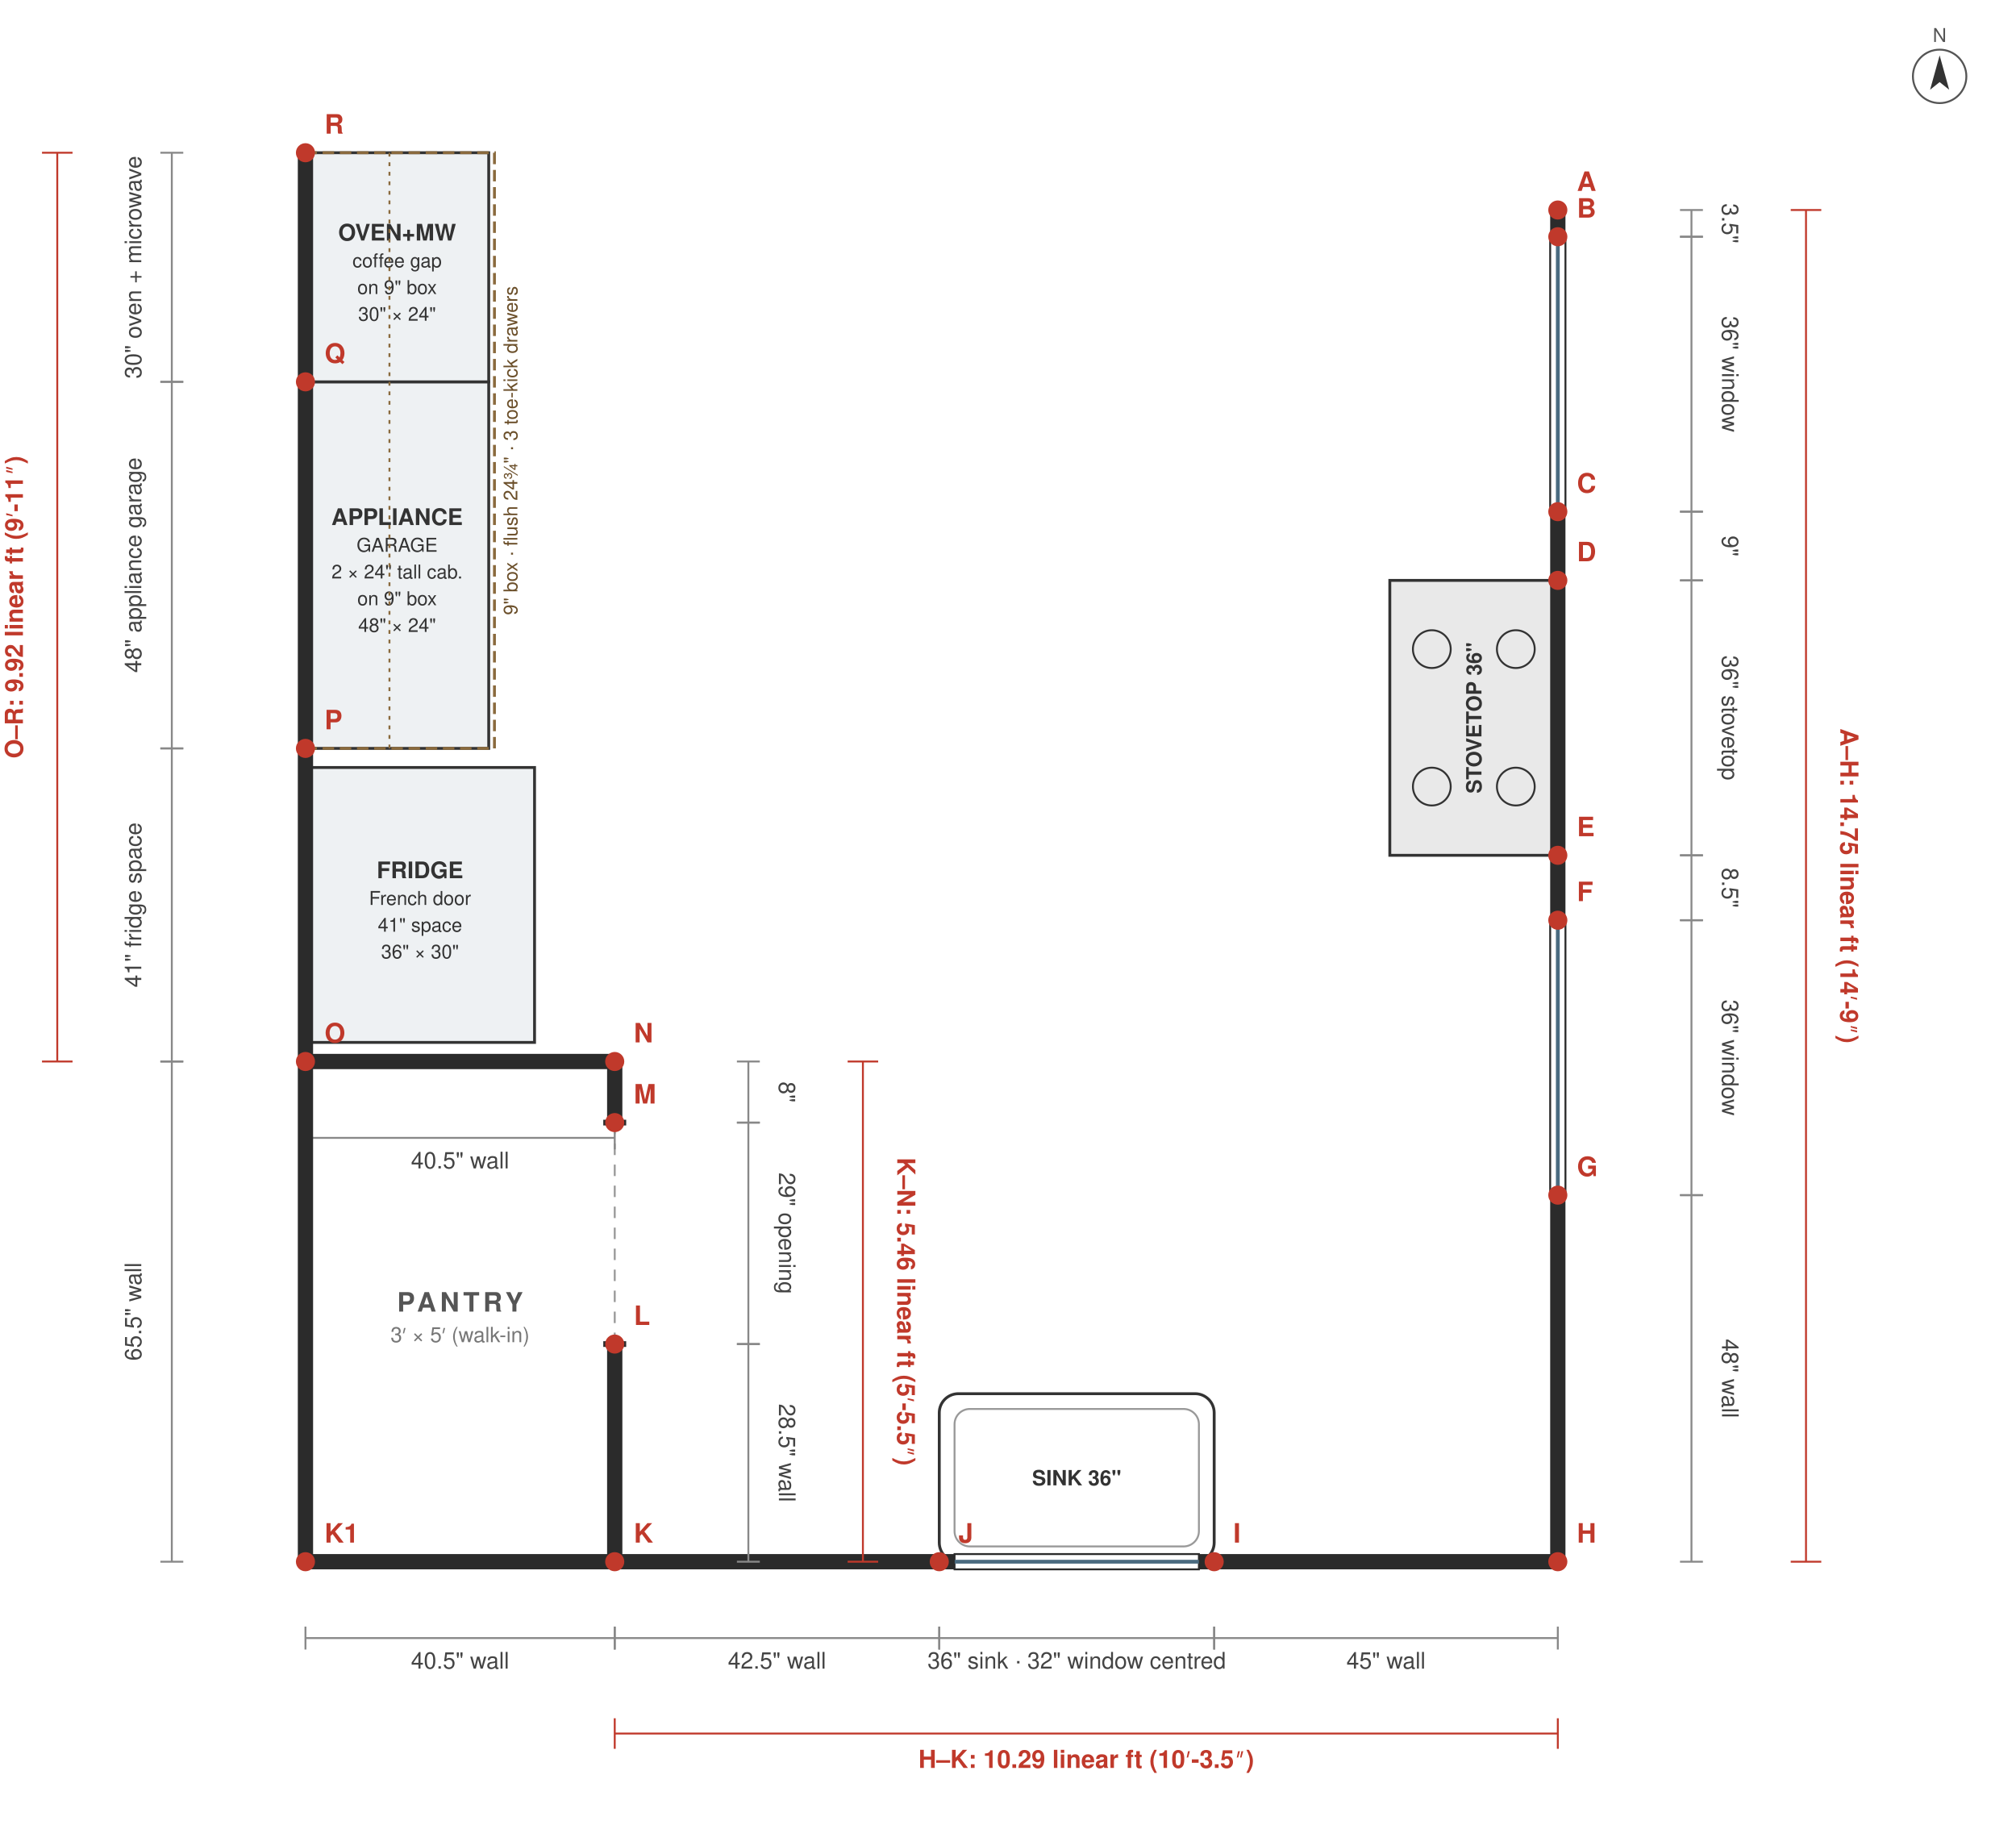
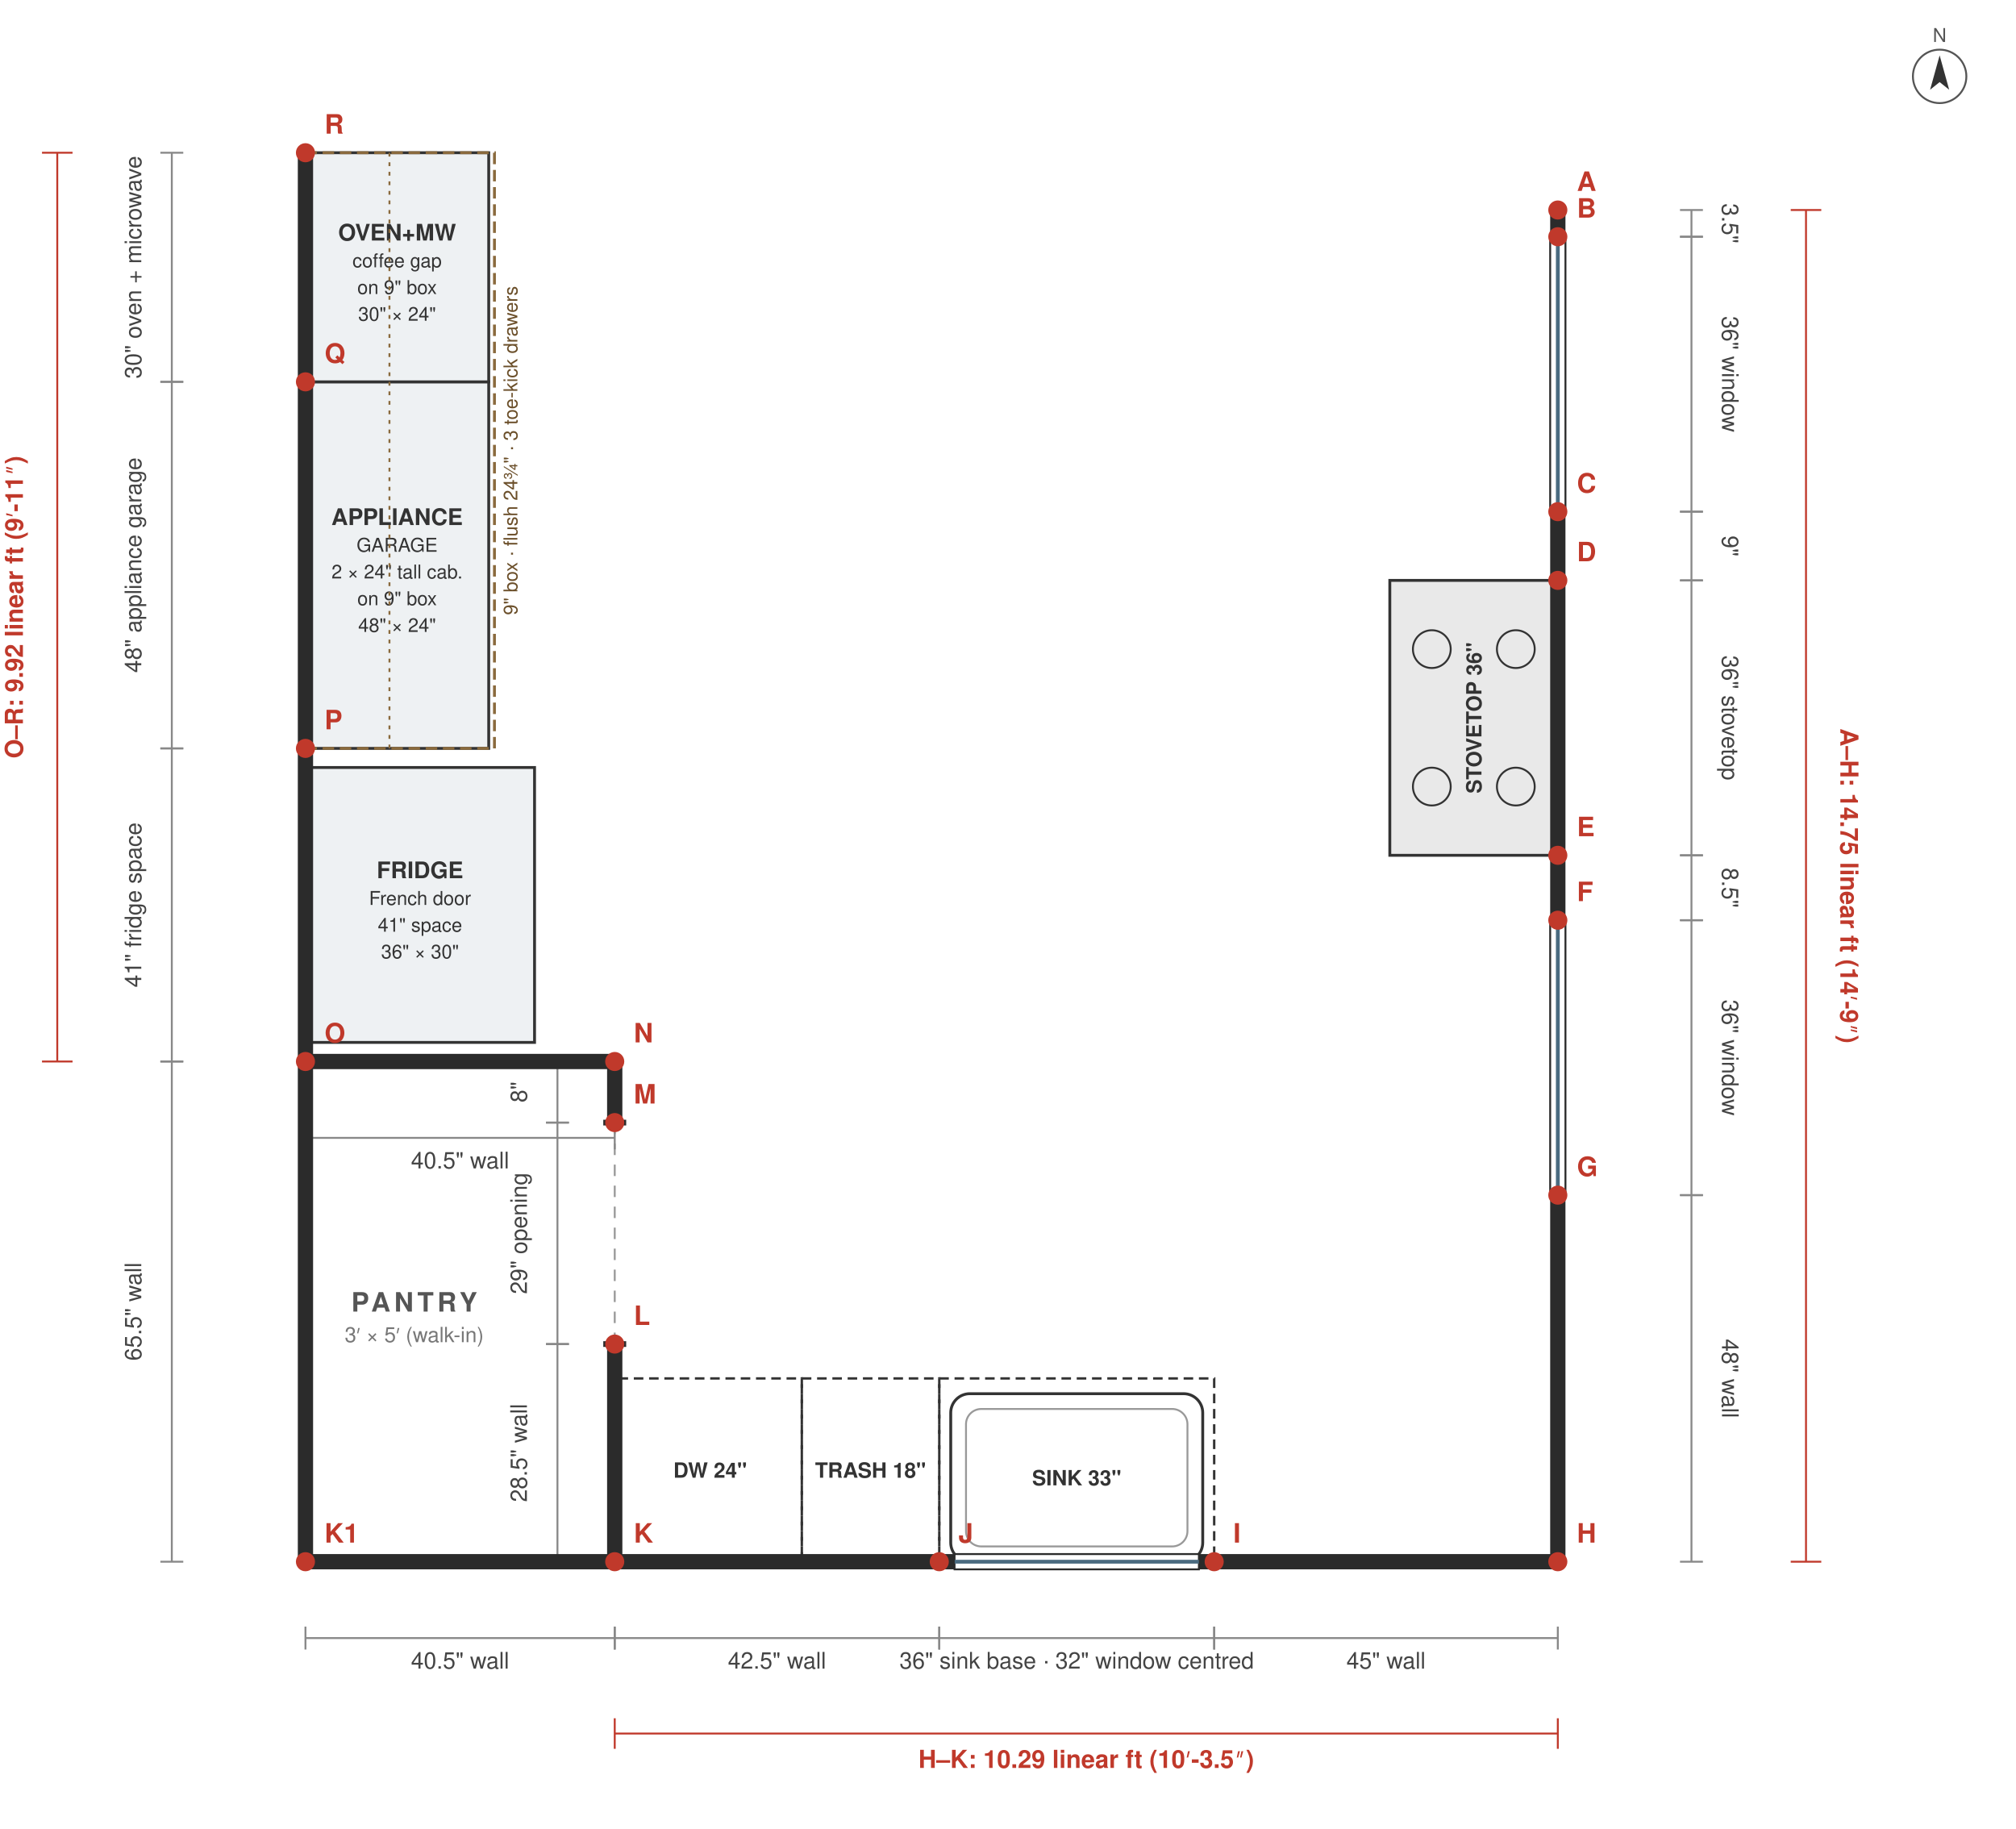
<svg xmlns="http://www.w3.org/2000/svg" viewBox="0 0 1056 958" width="1056" height="958" font-family="Helvetica, Arial, sans-serif">
  <rect width="1056" height="958" fill="#ffffff" />
  <g id="north" transform="translate(1016,40)">
    <circle r="14" fill="none" stroke="#555" />
    <path d="M 0 -11 L 5 7 L 0 3 L -5 7 Z" fill="#333" />
    <text y="-18" font-size="10" fill="#555" text-anchor="middle">N</text>
  </g>
  <g id="appliance-fridge">
    <rect x="160.0" y="402.0" width="120.0" height="144.0" fill="#eef1f3" stroke="#333" stroke-width="1.5" />
    <text x="220.0" y="460.0" font-size="12" font-weight="700" fill="#333" text-anchor="middle">FRIDGE</text>
    <text x="220.0" y="474.0" font-size="10" font-weight="400" fill="#333" text-anchor="middle">French door</text>
    <text x="220.0" y="488.0" font-size="10" font-weight="400" fill="#333" text-anchor="middle">41" space</text>
    <text x="220.0" y="502.0" font-size="10" font-weight="400" fill="#333" text-anchor="middle">36" × 30"</text>
  </g>
  <g id="appliance-appliance">
    <rect x="160.0" y="200.0" width="96.0" height="192.0" fill="#eef1f3" stroke="#333" stroke-width="1.5" />
    <text x="208.0" y="275.0" font-size="12" font-weight="700" fill="#333" text-anchor="middle">APPLIANCE</text>
    <text x="208.0" y="289.0" font-size="10" font-weight="400" fill="#333" text-anchor="middle">GARAGE</text>
    <text x="208.0" y="303.0" font-size="10" font-weight="400" fill="#333" text-anchor="middle">2 × 24" tall cab.</text>
    <text x="208.0" y="317.0" font-size="10" font-weight="400" fill="#333" text-anchor="middle">on 9" box</text>
    <text x="208.0" y="331.0" font-size="10" font-weight="400" fill="#333" text-anchor="middle">48" × 24"</text>
  </g>
  <g id="appliance-oven+mw">
    <rect x="160.0" y="80.0" width="96.0" height="120.0" fill="#eef1f3" stroke="#333" stroke-width="1.5" />
    <text x="208.0" y="126.0" font-size="12" font-weight="700" fill="#333" text-anchor="middle">OVEN+MW</text>
    <text x="208.0" y="140.0" font-size="10" font-weight="400" fill="#333" text-anchor="middle">coffee gap</text>
    <text x="208.0" y="154.0" font-size="10" font-weight="400" fill="#333" text-anchor="middle">on 9" box</text>
    <text x="208.0" y="168.0" font-size="10" font-weight="400" fill="#333" text-anchor="middle">30" × 24"</text>
  </g>
  <line x1="204.0" y1="80.0" x2="204.0" y2="392.0" stroke="#8a6a3d" stroke-width="1" stroke-dasharray="2 3" />
  <text x="271.0" y="236.0" font-size="10" fill="#6b4f2a" text-anchor="middle" transform="rotate(-90 271.0 236.0)">9" box · flush 24¾" · 3 toe-kick drawers</text>
  <rect x="160.0" y="80.0" width="99.0" height="312.0" fill="none" stroke="#8a6a3d" stroke-width="1.5" stroke-dasharray="6 3" />
  <g id="range-stovetop">
    <rect x="728.0" y="304.0" width="88.0" height="144.0" fill="#e9e9e9" stroke="#333" stroke-width="1.5" />
    <circle cx="750.0" cy="340.0" r="9.9" fill="none" stroke="#333" />
    <circle cx="750.0" cy="412.0" r="9.9" fill="none" stroke="#333" />
    <circle cx="794.0" cy="340.0" r="9.9" fill="none" stroke="#333" />
    <circle cx="794.0" cy="412.0" r="9.9" fill="none" stroke="#333" />
    <text x="776.0" y="376.0" font-size="11" font-weight="700" fill="#333" text-anchor="middle" transform="rotate(-90 776.0 376.0)">STOVETOP 36"</text>
  </g>
+   <g id="under-sink">
+     <rect x="492.0" y="722.0" width="144.0" height="96.0" fill="none" stroke="#333" stroke-width="1.25" stroke-dasharray="5 3" />
+     <text x="564.0" y="774.0" font-size="11" font-weight="700" fill="#333" text-anchor="middle">SINK BASE 36"</text>
+   </g>
  <g id="sink-sink">
-     <rect x="492.0" y="730.0" width="144.0" height="88.0" rx="10" fill="#fff" stroke="#333" stroke-width="1.5" />
-     <rect x="500.0" y="738.0" width="128.0" height="72.0" rx="8" fill="none" stroke="#999" />
-     <text x="564.0" y="778.0" font-size="11" font-weight="700" fill="#333" text-anchor="middle">SINK 36"</text>
+     <rect x="498.0" y="730.0" width="132.0" height="88.0" rx="10" fill="#fff" stroke="#333" stroke-width="1.5" />
+     <rect x="506.0" y="738.0" width="116.0" height="72.0" rx="8" fill="none" stroke="#999" />
+     <text x="564.0" y="778.0" font-size="11" font-weight="700" fill="#333" text-anchor="middle">SINK 33"</text>
+   </g>
+   <g id="under-trash">
+     <rect x="420.0" y="722.0" width="72.0" height="96.0" fill="none" stroke="#333" stroke-width="1.25" stroke-dasharray="5 3" />
+     <text x="456.0" y="774.0" font-size="11" font-weight="700" fill="#333" text-anchor="middle">TRASH 18"</text>
+   </g>
+   <g id="under-dw">
+     <rect x="324.0" y="722.0" width="96.0" height="96.0" fill="none" stroke="#333" stroke-width="1.25" stroke-dasharray="5 3" />
+     <text x="372.0" y="774.0" font-size="11" font-weight="700" fill="#333" text-anchor="middle">DW 24"</text>
  </g>
  <line id="wall-AB" x1="816.0" y1="110.0" x2="816.0" y2="124.0" stroke="#2b2b2b" stroke-width="8" />
  <g stroke="#888">
    <line x1="886.0" y1="110.0" x2="886.0" y2="124.0" />
    <line x1="880.0" y1="110.0" x2="892.0" y2="110.0" />
    <line x1="880.0" y1="124.0" x2="892.0" y2="124.0" />
  </g>
  <text x="902.0" y="117.0" font-size="12" fill="#444" text-anchor="middle" transform="rotate(90 902.0 117.0)">3.5"</text>
  <g id="window-BC">
    <rect x="812.0" y="124.0" width="8" height="144.0" fill="#fff" stroke="#2b2b2b" />
    <line x1="816.0" y1="124.0" x2="816.0" y2="268.0" stroke="#4a6b80" stroke-width="2" />
  </g>
  <g stroke="#888">
    <line x1="886.0" y1="124.0" x2="886.0" y2="268.0" />
    <line x1="880.0" y1="124.0" x2="892.0" y2="124.0" />
    <line x1="880.0" y1="268.0" x2="892.0" y2="268.0" />
  </g>
  <text x="902.0" y="196.0" font-size="12" fill="#444" text-anchor="middle" transform="rotate(90 902.0 196.0)">36" window</text>
  <line id="wall-CD" x1="816.0" y1="268.0" x2="816.0" y2="304.0" stroke="#2b2b2b" stroke-width="8" />
  <g stroke="#888">
    <line x1="886.0" y1="268.0" x2="886.0" y2="304.0" />
    <line x1="880.0" y1="268.0" x2="892.0" y2="268.0" />
    <line x1="880.0" y1="304.0" x2="892.0" y2="304.0" />
  </g>
  <text x="902.0" y="286.0" font-size="12" fill="#444" text-anchor="middle" transform="rotate(90 902.0 286.0)">9"</text>
  <line id="wall-DE" x1="816.0" y1="304.0" x2="816.0" y2="448.0" stroke="#2b2b2b" stroke-width="8" />
  <g stroke="#888">
    <line x1="886.0" y1="304.0" x2="886.0" y2="448.0" />
    <line x1="880.0" y1="304.0" x2="892.0" y2="304.0" />
    <line x1="880.0" y1="448.0" x2="892.0" y2="448.0" />
  </g>
  <text x="902.0" y="376.0" font-size="12" fill="#444" text-anchor="middle" transform="rotate(90 902.0 376.0)">36" stovetop</text>
  <line id="wall-EF" x1="816.0" y1="448.0" x2="816.0" y2="482.0" stroke="#2b2b2b" stroke-width="8" />
  <g stroke="#888">
    <line x1="886.0" y1="448.0" x2="886.0" y2="482.0" />
    <line x1="880.0" y1="448.0" x2="892.0" y2="448.0" />
    <line x1="880.0" y1="482.0" x2="892.0" y2="482.0" />
  </g>
  <text x="902.0" y="465.0" font-size="12" fill="#444" text-anchor="middle" transform="rotate(90 902.0 465.0)">8.5"</text>
  <g id="window-FG">
    <rect x="812.0" y="482.0" width="8" height="144.0" fill="#fff" stroke="#2b2b2b" />
    <line x1="816.0" y1="482.0" x2="816.0" y2="626.0" stroke="#4a6b80" stroke-width="2" />
  </g>
  <g stroke="#888">
    <line x1="886.0" y1="482.0" x2="886.0" y2="626.0" />
    <line x1="880.0" y1="482.0" x2="892.0" y2="482.0" />
    <line x1="880.0" y1="626.0" x2="892.0" y2="626.0" />
  </g>
  <text x="902.0" y="554.0" font-size="12" fill="#444" text-anchor="middle" transform="rotate(90 902.0 554.0)">36" window</text>
  <line id="wall-GH" x1="816.0" y1="626.0" x2="816.0" y2="818.0" stroke="#2b2b2b" stroke-width="8" />
  <g stroke="#888">
    <line x1="886.0" y1="626.0" x2="886.0" y2="818.0" />
    <line x1="880.0" y1="626.0" x2="892.0" y2="626.0" />
    <line x1="880.0" y1="818.0" x2="892.0" y2="818.0" />
  </g>
  <text x="902.0" y="722.0" font-size="12" fill="#444" text-anchor="middle" transform="rotate(90 902.0 722.0)">48" wall</text>
  <line id="wall-HI" x1="816.0" y1="818.0" x2="636.0" y2="818.0" stroke="#2b2b2b" stroke-width="8" />
  <g stroke="#888">
    <line x1="816.0" y1="858.0" x2="636.0" y2="858.0" />
    <line x1="816.0" y1="852.0" x2="816.0" y2="864.0" />
    <line x1="636.0" y1="852.0" x2="636.0" y2="864.0" />
  </g>
  <text x="726.0" y="874.0" font-size="12" fill="#444" text-anchor="middle">45" wall</text>
  <line id="wall-I_w1" x1="636.0" y1="818.0" x2="628.0" y2="818.0" stroke="#2b2b2b" stroke-width="8" />
  <g id="window-_w1_w2">
    <rect x="500.0" y="814.0" width="128.0" height="8" fill="#fff" stroke="#2b2b2b" />
    <line x1="628.0" y1="818.0" x2="500.0" y2="818.0" stroke="#4a6b80" stroke-width="2" />
  </g>
  <line id="wall-_w2J" x1="500.0" y1="818.0" x2="492.0" y2="818.0" stroke="#2b2b2b" stroke-width="8" />
  <line id="wall-JK" x1="492.0" y1="818.0" x2="322.0" y2="818.0" stroke="#2b2b2b" stroke-width="8" />
  <g stroke="#888">
    <line x1="492.0" y1="858.0" x2="322.0" y2="858.0" />
    <line x1="492.0" y1="852.0" x2="492.0" y2="864.0" />
    <line x1="322.0" y1="852.0" x2="322.0" y2="864.0" />
  </g>
  <text x="407.0" y="874.0" font-size="12" fill="#444" text-anchor="middle">42.5" wall</text>
  <line id="wall-KL" x1="322.0" y1="818.0" x2="322.0" y2="704.0" stroke="#2b2b2b" stroke-width="8" />
  <g stroke="#888">
-     <line x1="392.0" y1="818.0" x2="392.0" y2="704.0" />
-     <line x1="386.0" y1="818.0" x2="398.0" y2="818.0" />
-     <line x1="386.0" y1="704.0" x2="398.0" y2="704.0" />
-   </g>
-   <text x="408.0" y="761.0" font-size="12" fill="#444" text-anchor="middle" transform="rotate(90 408.0 761.0)">28.5" wall</text>
+     <line x1="292.0" y1="818.0" x2="292.0" y2="704.0" />
+     <line x1="286.0" y1="818.0" x2="298.0" y2="818.0" />
+     <line x1="286.0" y1="704.0" x2="298.0" y2="704.0" />
+   </g>
+   <text x="276.0" y="761.0" font-size="12" fill="#444" text-anchor="middle" transform="rotate(-90 276.0 761.0)">28.5" wall</text>
  <g id="opening-LM" stroke="#2b2b2b">
    <line x1="322.0" y1="704.0" x2="322.0" y2="588.0" stroke="#999" stroke-dasharray="6 5" />
    <line x1="316.0" y1="704.0" x2="328.0" y2="704.0" stroke-width="3" />
    <line x1="316.0" y1="588.0" x2="328.0" y2="588.0" stroke-width="3" />
  </g>
  <g stroke="#888">
-     <line x1="392.0" y1="704.0" x2="392.0" y2="588.0" />
-     <line x1="386.0" y1="704.0" x2="398.0" y2="704.0" />
-     <line x1="386.0" y1="588.0" x2="398.0" y2="588.0" />
-   </g>
-   <text x="408.0" y="646.0" font-size="12" fill="#444" text-anchor="middle" transform="rotate(90 408.0 646.0)">29" opening</text>
+     <line x1="292.0" y1="704.0" x2="292.0" y2="588.0" />
+     <line x1="286.0" y1="704.0" x2="298.0" y2="704.0" />
+     <line x1="286.0" y1="588.0" x2="298.0" y2="588.0" />
+   </g>
+   <text x="276.0" y="646.0" font-size="12" fill="#444" text-anchor="middle" transform="rotate(-90 276.0 646.0)">29" opening</text>
  <line id="wall-MN" x1="322.0" y1="588.0" x2="322.0" y2="556.0" stroke="#2b2b2b" stroke-width="8" />
  <g stroke="#888">
-     <line x1="392.0" y1="588.0" x2="392.0" y2="556.0" />
-     <line x1="386.0" y1="588.0" x2="398.0" y2="588.0" />
-     <line x1="386.0" y1="556.0" x2="398.0" y2="556.0" />
-   </g>
-   <text x="408.0" y="572.0" font-size="12" fill="#444" text-anchor="middle" transform="rotate(90 408.0 572.0)">8"</text>
+     <line x1="292.0" y1="588.0" x2="292.0" y2="556.0" />
+     <line x1="286.0" y1="588.0" x2="298.0" y2="588.0" />
+     <line x1="286.0" y1="556.0" x2="298.0" y2="556.0" />
+   </g>
+   <text x="276.0" y="572.0" font-size="12" fill="#444" text-anchor="middle" transform="rotate(-90 276.0 572.0)">8"</text>
  <line id="wall-NO" x1="322.0" y1="556.0" x2="160.0" y2="556.0" stroke="#2b2b2b" stroke-width="8" />
  <g stroke="#888">
    <line x1="322.0" y1="596.0" x2="160.0" y2="596.0" />
    <line x1="322.0" y1="590.0" x2="322.0" y2="602.0" />
    <line x1="160.0" y1="590.0" x2="160.0" y2="602.0" />
  </g>
  <text x="241.0" y="612.0" font-size="12" fill="#444" text-anchor="middle">40.5" wall</text>
  <line id="wall-OP" x1="160.0" y1="556.0" x2="160.0" y2="392.0" stroke="#2b2b2b" stroke-width="8" />
  <g stroke="#888">
    <line x1="90.0" y1="556.0" x2="90.0" y2="392.0" />
    <line x1="84.0" y1="556.0" x2="96.0" y2="556.0" />
    <line x1="84.0" y1="392.0" x2="96.0" y2="392.0" />
  </g>
  <text x="74.0" y="474.0" font-size="12" fill="#444" text-anchor="middle" transform="rotate(-90 74.0 474.0)">41" fridge space</text>
  <line id="wall-PQ" x1="160.0" y1="392.0" x2="160.0" y2="200.0" stroke="#2b2b2b" stroke-width="8" />
  <g stroke="#888">
    <line x1="90.0" y1="392.0" x2="90.0" y2="200.0" />
    <line x1="84.0" y1="392.0" x2="96.0" y2="392.0" />
    <line x1="84.0" y1="200.0" x2="96.0" y2="200.0" />
  </g>
  <text x="74.0" y="296.0" font-size="12" fill="#444" text-anchor="middle" transform="rotate(-90 74.0 296.0)">48" appliance garage</text>
  <line id="wall-QR" x1="160.0" y1="200.0" x2="160.0" y2="80.0" stroke="#2b2b2b" stroke-width="8" />
  <g stroke="#888">
    <line x1="90.0" y1="200.0" x2="90.0" y2="80.0" />
    <line x1="84.0" y1="200.0" x2="96.0" y2="200.0" />
    <line x1="84.0" y1="80.0" x2="96.0" y2="80.0" />
  </g>
  <text x="74.0" y="140.0" font-size="12" fill="#444" text-anchor="middle" transform="rotate(-90 74.0 140.0)">30" oven + microwave</text>
  <line id="wall-KK1" x1="322.0" y1="818.0" x2="160.0" y2="818.0" stroke="#2b2b2b" stroke-width="8" />
  <g stroke="#888">
    <line x1="322.0" y1="858.0" x2="160.0" y2="858.0" />
    <line x1="322.0" y1="852.0" x2="322.0" y2="864.0" />
    <line x1="160.0" y1="852.0" x2="160.0" y2="864.0" />
  </g>
  <text x="241.0" y="874.0" font-size="12" fill="#444" text-anchor="middle">40.5" wall</text>
  <line id="wall-K1O" x1="160.0" y1="818.0" x2="160.0" y2="556.0" stroke="#2b2b2b" stroke-width="8" />
  <g stroke="#888">
    <line x1="90.0" y1="818.0" x2="90.0" y2="556.0" />
    <line x1="84.0" y1="818.0" x2="96.0" y2="818.0" />
    <line x1="84.0" y1="556.0" x2="96.0" y2="556.0" />
  </g>
  <text x="74.0" y="687.0" font-size="12" fill="#444" text-anchor="middle" transform="rotate(-90 74.0 687.0)">65.5" wall</text>
  <g stroke="#888">
    <line x1="636.0" y1="858.0" x2="492.0" y2="858.0" />
    <line x1="636.0" y1="852.0" x2="636.0" y2="864.0" />
    <line x1="492.0" y1="852.0" x2="492.0" y2="864.0" />
  </g>
-   <text x="564.0" y="874.0" font-size="12" fill="#444" text-anchor="middle">36" sink · 32" window centred</text>
+   <text x="564.0" y="874.0" font-size="12" fill="#444" text-anchor="middle">36" sink base · 32" window centred</text>
  <g stroke="#c0392b">
    <line x1="946.0" y1="110.0" x2="946.0" y2="818.0" />
    <line x1="938.0" y1="110.0" x2="954.0" y2="110.0" />
    <line x1="938.0" y1="818.0" x2="954.0" y2="818.0" />
  </g>
  <text x="964.0" y="464.0" font-size="13" font-weight="700" fill="#c0392b" text-anchor="middle" transform="rotate(90 964.0 464.0)">A–H: 14.75 linear ft (14′-9″)</text>
  <g stroke="#c0392b">
    <line x1="816.0" y1="908.0" x2="322.0" y2="908.0" />
    <line x1="816.0" y1="900.0" x2="816.0" y2="916.0" />
    <line x1="322.0" y1="900.0" x2="322.0" y2="916.0" />
  </g>
  <text x="569.0" y="926.0" font-size="13" font-weight="700" fill="#c0392b" text-anchor="middle">H–K: 10.29 linear ft (10′-3.5″)</text>
  <g stroke="#c0392b">
-     <line x1="452.0" y1="818.0" x2="452.0" y2="556.0" />
-     <line x1="444.0" y1="818.0" x2="460.0" y2="818.0" />
-     <line x1="444.0" y1="556.0" x2="460.0" y2="556.0" />
-   </g>
-   <text x="470.0" y="687.0" font-size="13" font-weight="700" fill="#c0392b" text-anchor="middle" transform="rotate(90 470.0 687.0)">K–N: 5.46 linear ft (5′-5.5″)</text>
-   <g stroke="#c0392b">
    <line x1="30.0" y1="556.0" x2="30.0" y2="80.0" />
    <line x1="22.0" y1="556.0" x2="38.0" y2="556.0" />
    <line x1="22.0" y1="80.0" x2="38.0" y2="80.0" />
  </g>
  <text x="12.0" y="318.0" font-size="13" font-weight="700" fill="#c0392b" text-anchor="middle" transform="rotate(-90 12.0 318.0)">O–R: 9.92 linear ft (9′-11″)</text>
-   <text x="241.0" y="687.0" font-size="14" font-weight="700" fill="#555" text-anchor="middle" letter-spacing="2">PANTRY</text>
-   <text x="241.0" y="703.0" font-size="11" fill="#777" text-anchor="middle">3′ × 5′ (walk-in)</text>
+   <text x="217.0" y="687.0" font-size="14" font-weight="700" fill="#555" text-anchor="middle" letter-spacing="2">PANTRY</text>
+   <text x="217.0" y="703.0" font-size="11" fill="#777" text-anchor="middle">3′ × 5′ (walk-in)</text>
  <g font-size="14" font-weight="700" fill="#c0392b">
    <circle cx="816.0" cy="110.0" r="5" />
    <text x="826.0" y="100.0">A</text>
    <circle cx="816.0" cy="124.0" r="5" />
    <text x="826.0" y="114.0">B</text>
    <circle cx="816.0" cy="268.0" r="5" />
    <text x="826.0" y="258.0">C</text>
    <circle cx="816.0" cy="304.0" r="5" />
    <text x="826.0" y="294.0">D</text>
    <circle cx="816.0" cy="448.0" r="5" />
    <text x="826.0" y="438.0">E</text>
    <circle cx="816.0" cy="482.0" r="5" />
    <text x="826.0" y="472.0">F</text>
    <circle cx="816.0" cy="626.0" r="5" />
    <text x="826.0" y="616.0">G</text>
    <circle cx="816.0" cy="818.0" r="5" />
    <text x="826.0" y="808.0">H</text>
    <circle cx="636.0" cy="818.0" r="5" />
    <text x="646.0" y="808.0">I</text>
    <circle cx="492.0" cy="818.0" r="5" />
    <text x="502.0" y="808.0">J</text>
    <circle cx="322.0" cy="818.0" r="5" />
    <text x="332.0" y="808.0">K</text>
    <circle cx="322.0" cy="704.0" r="5" />
    <text x="332.0" y="694.0">L</text>
    <circle cx="322.0" cy="588.0" r="5" />
    <text x="332.0" y="578.0">M</text>
    <circle cx="322.0" cy="556.0" r="5" />
    <text x="332.0" y="546.0">N</text>
    <circle cx="160.0" cy="556.0" r="5" />
    <text x="170.0" y="546.0">O</text>
    <circle cx="160.0" cy="392.0" r="5" />
    <text x="170.0" y="382.0">P</text>
    <circle cx="160.0" cy="200.0" r="5" />
    <text x="170.0" y="190.0">Q</text>
    <circle cx="160.0" cy="80.0" r="5" />
    <text x="170.0" y="70.0">R</text>
    <circle cx="160.0" cy="818.0" r="5" />
    <text x="170.0" y="808.0">K1</text>
  </g>
</svg>
